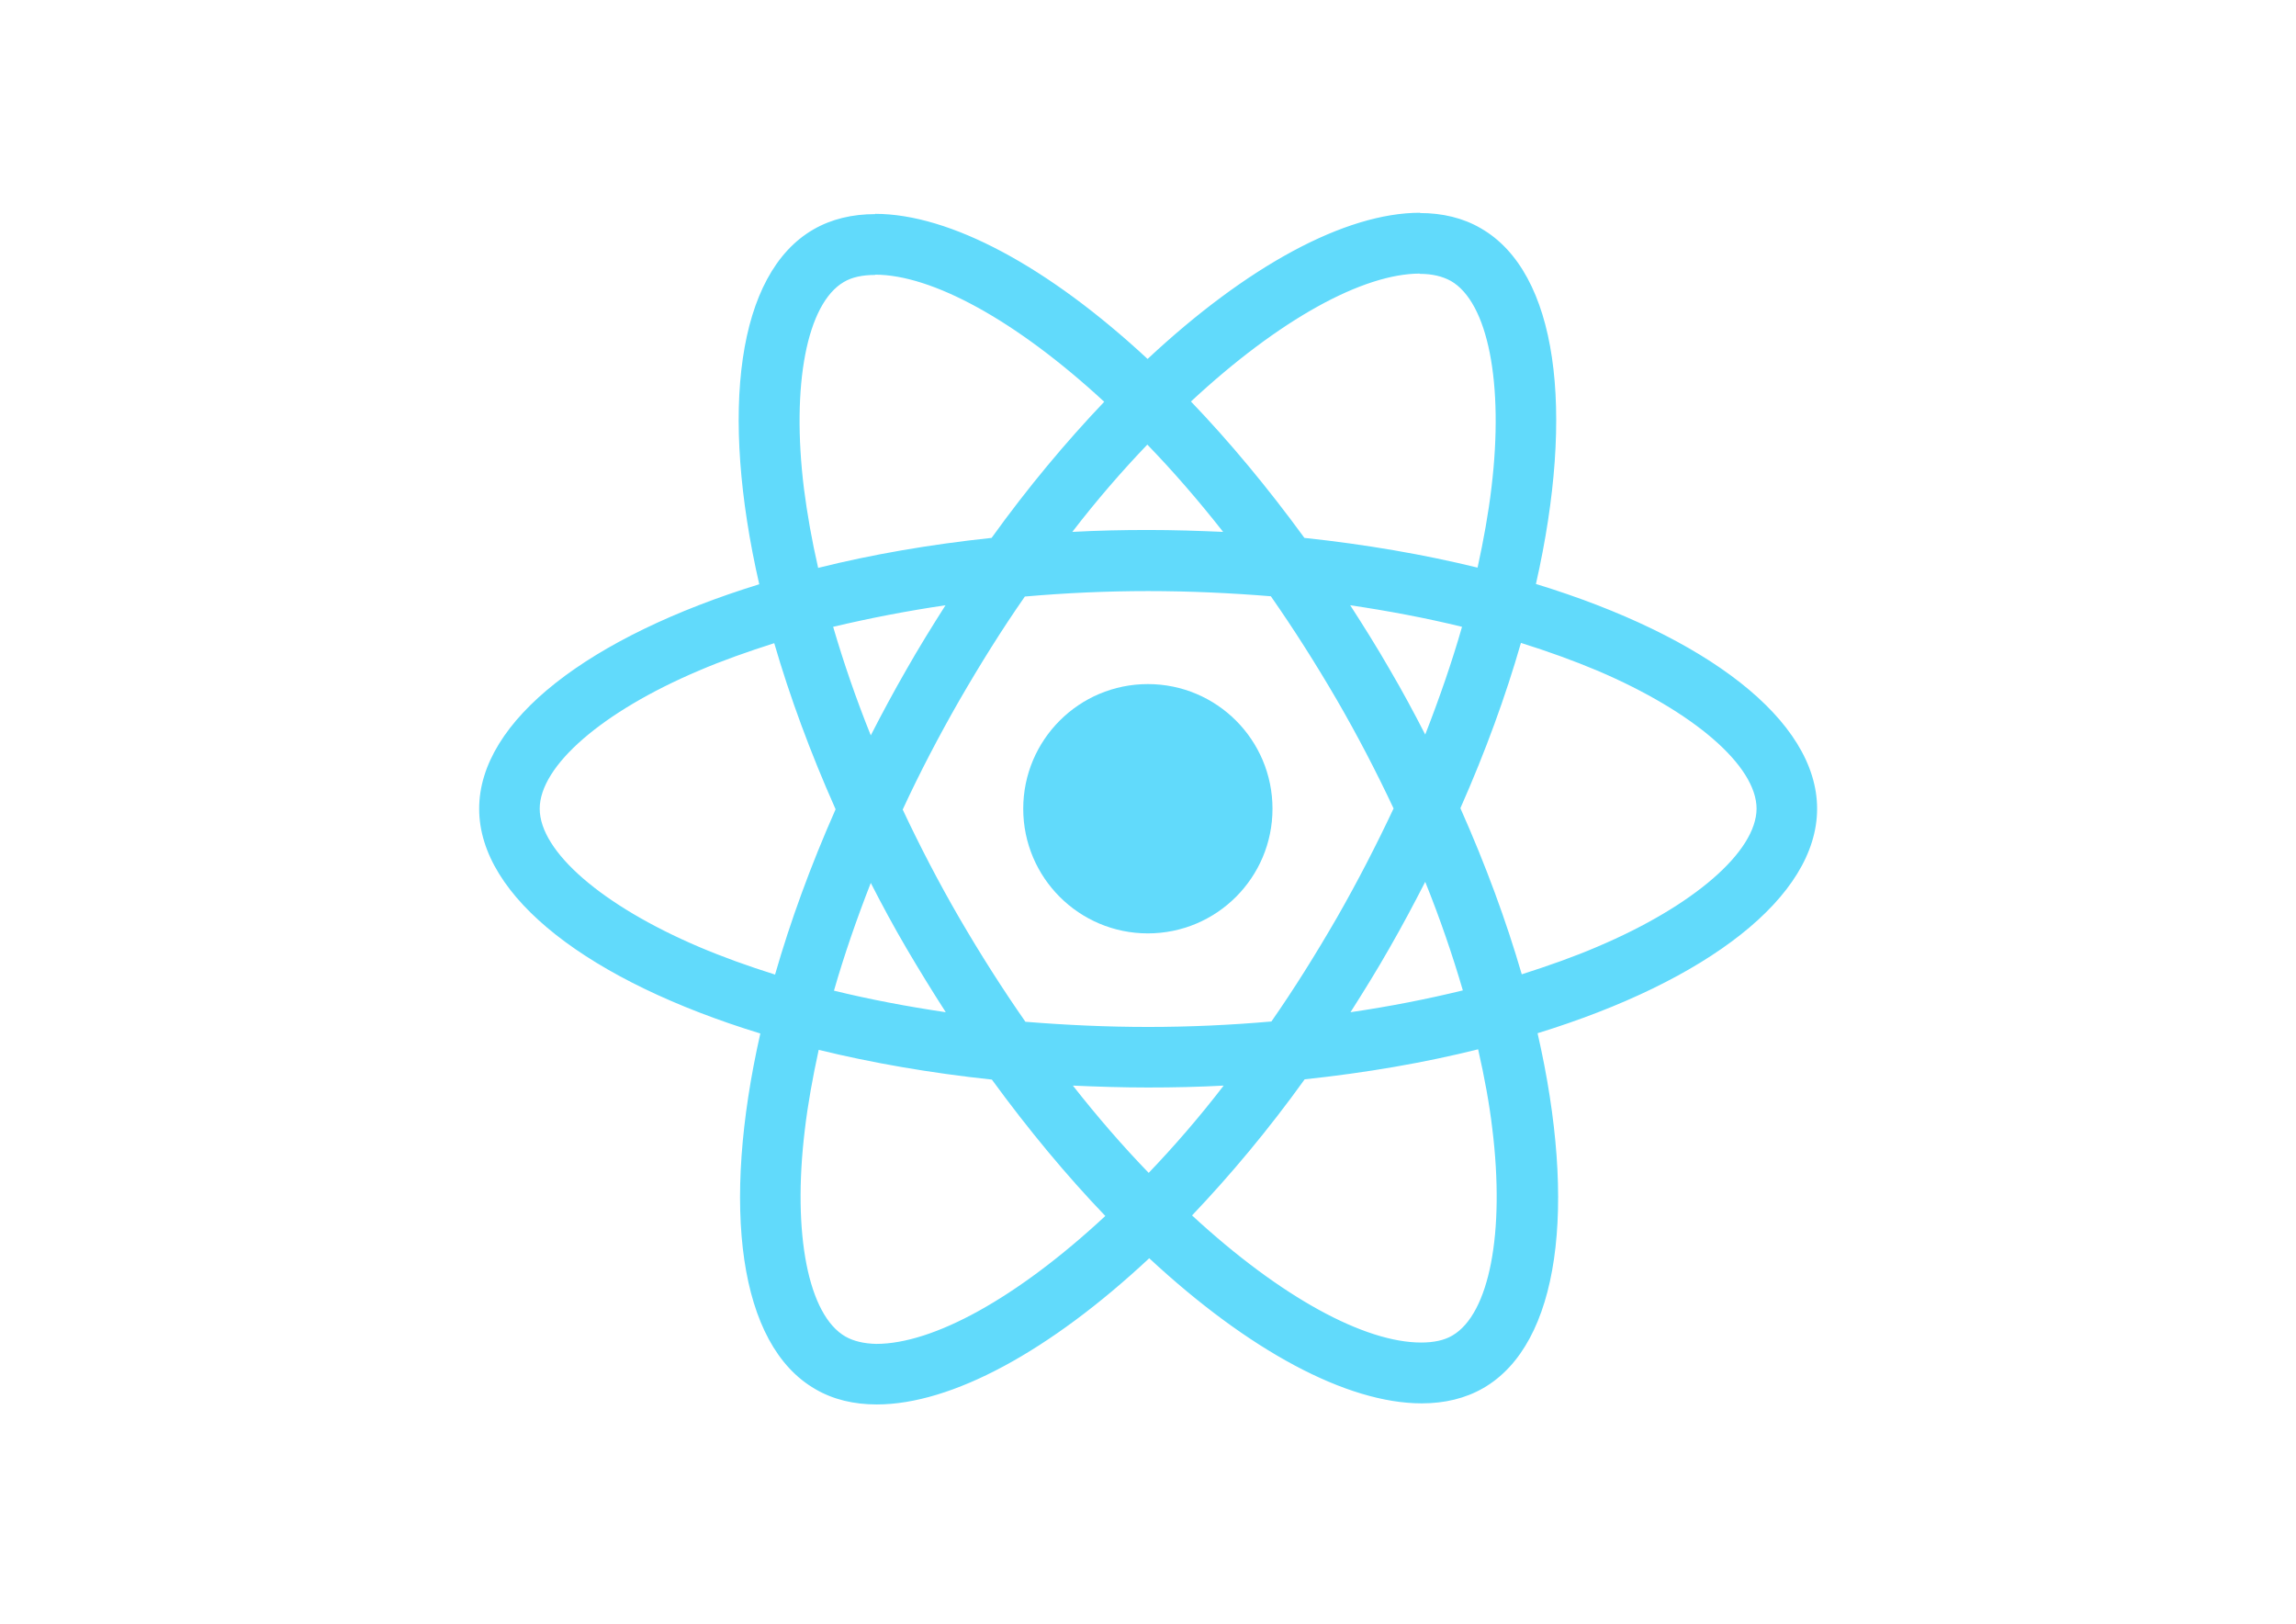
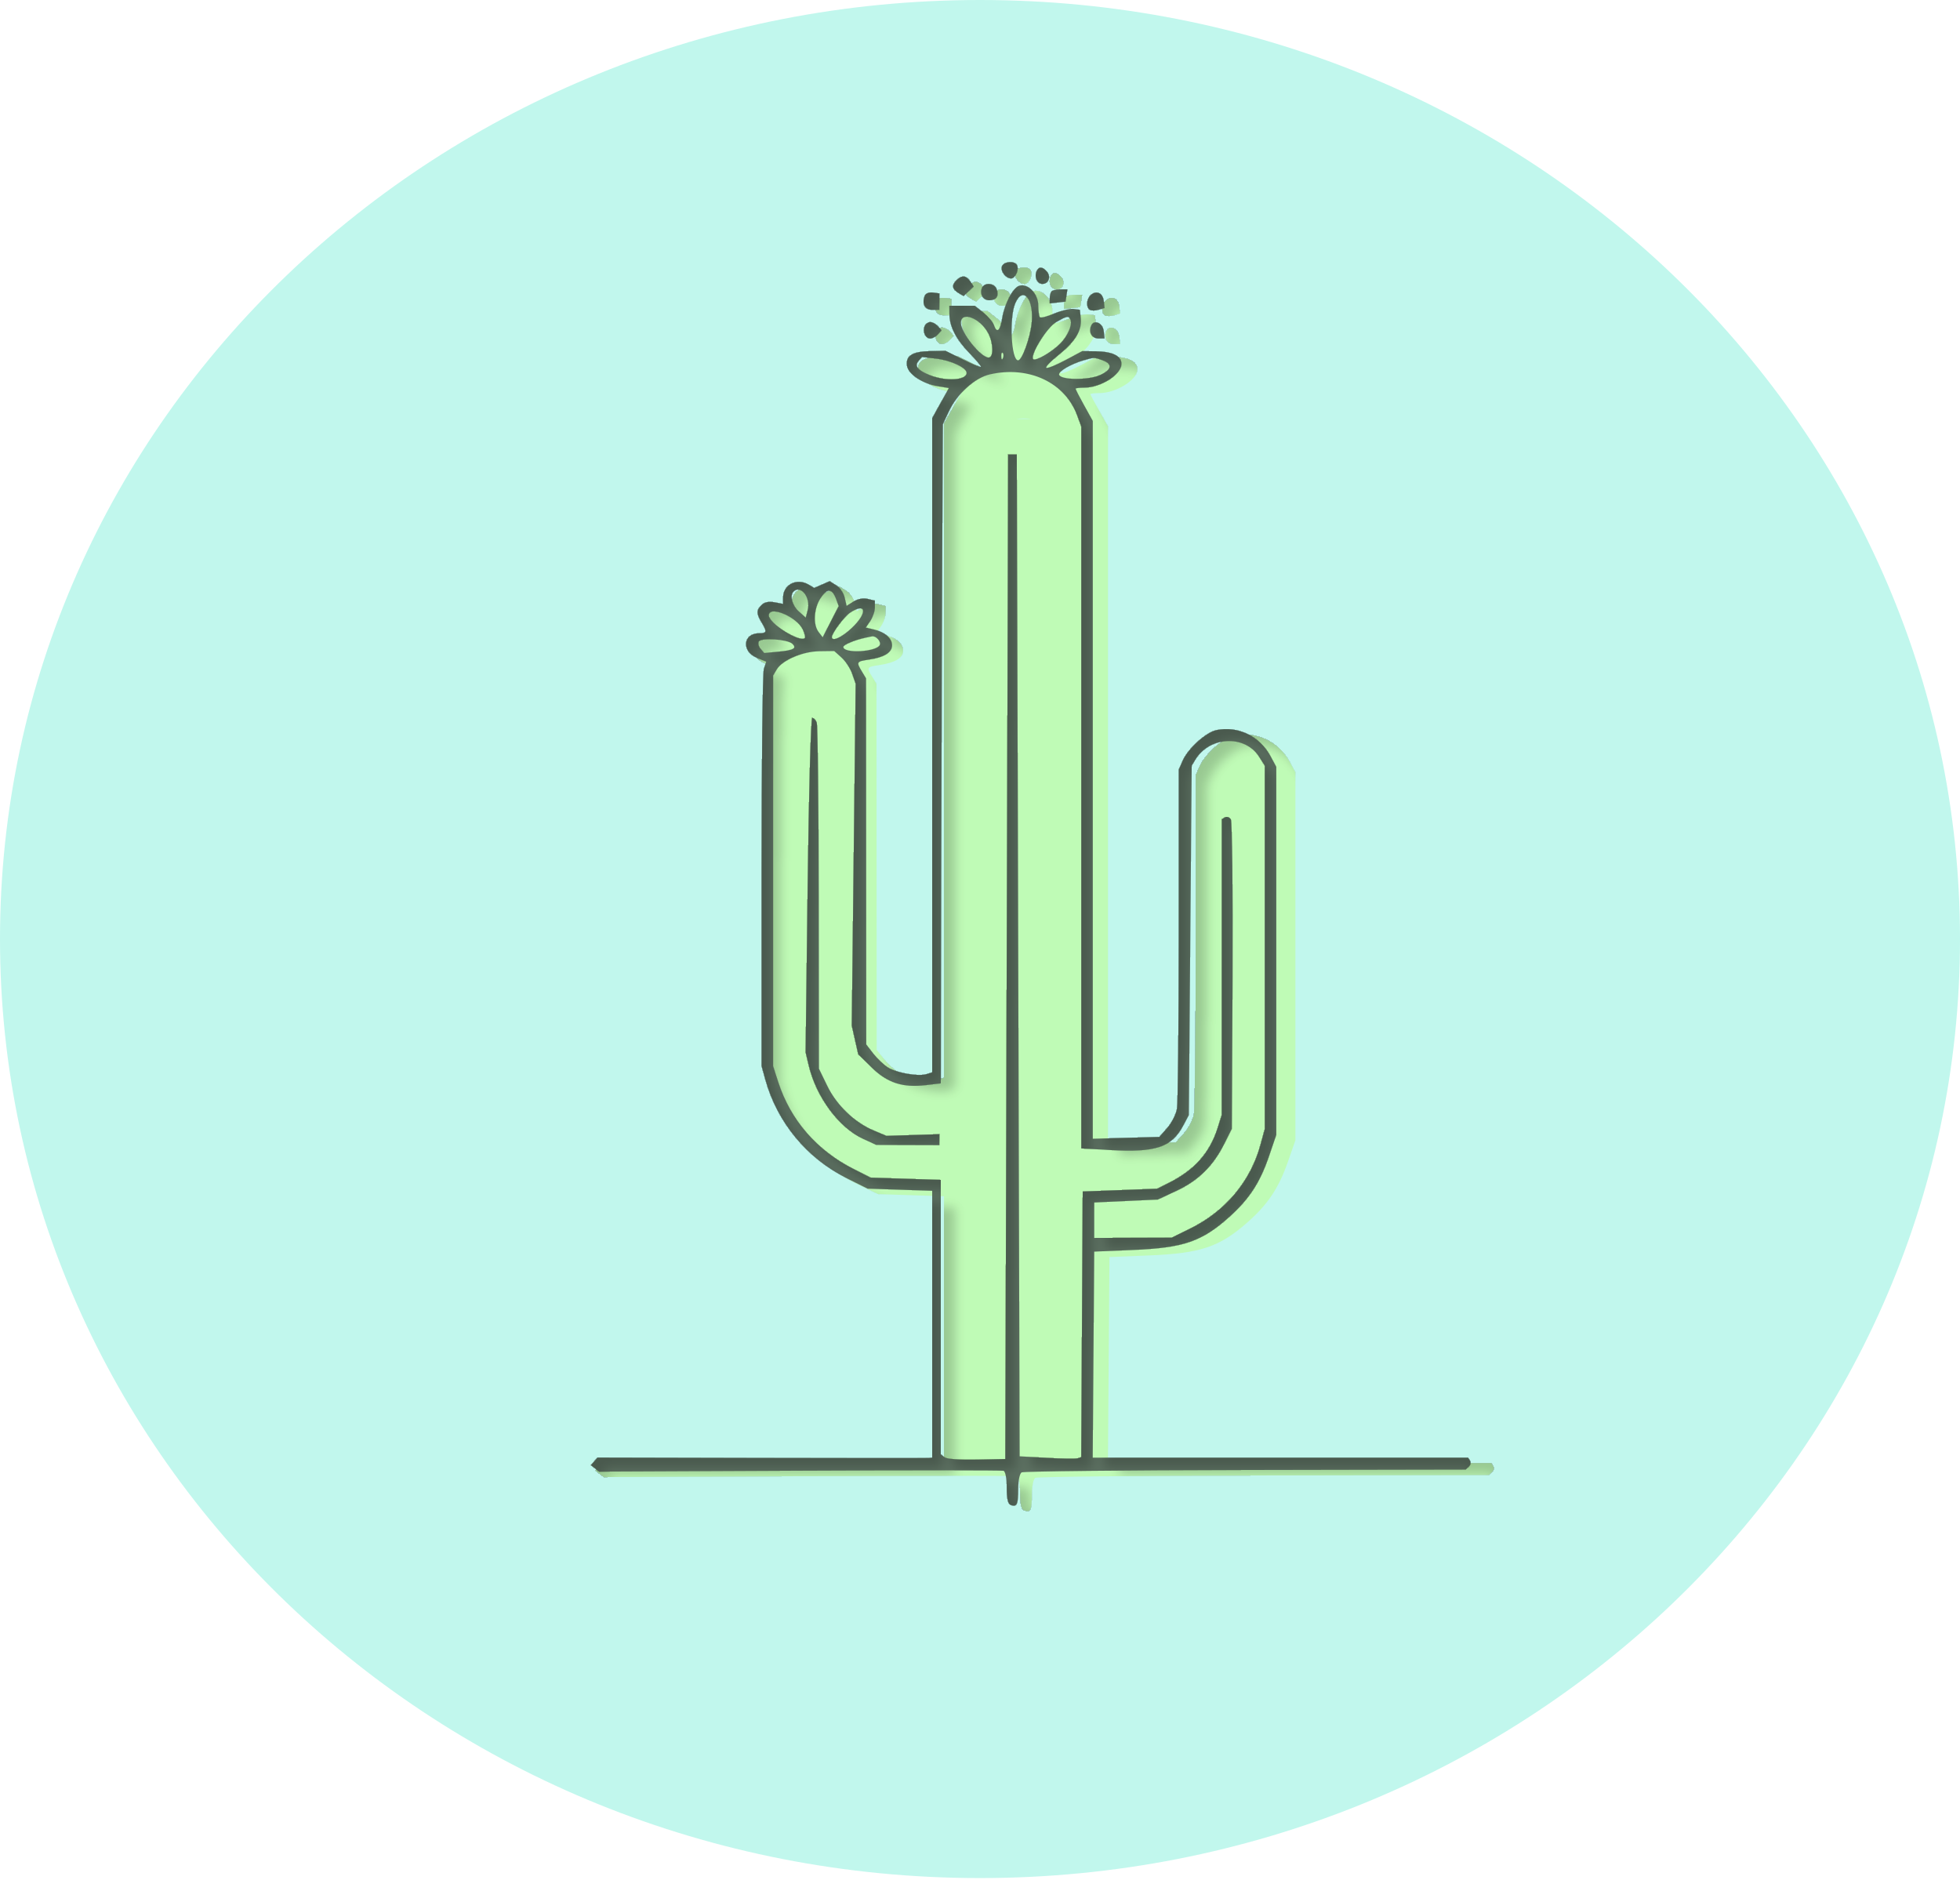
- <svg xmlns="http://www.w3.org/2000/svg" viewBox="0 0 841.9 595.3">
-   <g fill="#61DAFB">
-     <path d="M666.3 296.5c0-32.5-40.7-63.3-103.1-82.4 14.4-63.6 8-114.2-20.2-130.4-6.5-3.8-14.1-5.6-22.4-5.6v22.3c4.6 0 8.3.9 11.4 2.6 13.6 7.8 19.5 37.5 14.9 75.7-1.1 9.4-2.9 19.3-5.1 29.4-19.6-4.8-41-8.5-63.5-10.9-13.5-18.5-27.5-35.3-41.6-50 32.6-30.3 63.2-46.9 84-46.9V78c-27.5 0-63.5 19.6-99.9 53.6-36.4-33.8-72.4-53.2-99.9-53.2v22.3c20.7 0 51.4 16.5 84 46.6-14 14.7-28 31.4-41.3 49.9-22.6 2.4-44 6.1-63.6 11-2.3-10-4-19.7-5.2-29-4.7-38.2 1.1-67.9 14.6-75.8 3-1.8 6.9-2.6 11.5-2.6V78.5c-8.4 0-16 1.8-22.6 5.6-28.1 16.2-34.4 66.7-19.9 130.1-62.2 19.2-102.7 49.9-102.7 82.3 0 32.5 40.7 63.3 103.1 82.4-14.4 63.6-8 114.2 20.2 130.4 6.5 3.8 14.1 5.6 22.5 5.6 27.5 0 63.5-19.6 99.9-53.6 36.4 33.8 72.4 53.2 99.9 53.2 8.4 0 16-1.8 22.6-5.6 28.1-16.2 34.4-66.7 19.9-130.1 62-19.1 102.5-49.9 102.5-82.3zm-130.2-66.7c-3.7 12.9-8.3 26.2-13.5 39.5-4.1-8-8.4-16-13.1-24-4.6-8-9.5-15.8-14.4-23.4 14.2 2.1 27.9 4.7 41 7.9zm-45.8 106.5c-7.8 13.5-15.8 26.3-24.1 38.2-14.9 1.3-30 2-45.2 2-15.1 0-30.2-.7-45-1.9-8.3-11.9-16.4-24.6-24.2-38-7.6-13.1-14.5-26.4-20.8-39.8 6.2-13.4 13.2-26.8 20.7-39.9 7.8-13.5 15.8-26.3 24.1-38.2 14.9-1.3 30-2 45.2-2 15.1 0 30.2.7 45 1.9 8.3 11.9 16.4 24.6 24.2 38 7.6 13.1 14.5 26.4 20.8 39.8-6.3 13.4-13.2 26.8-20.7 39.9zm32.3-13c5.4 13.4 10 26.8 13.8 39.8-13.1 3.2-26.9 5.9-41.2 8 4.9-7.7 9.8-15.6 14.4-23.7 4.6-8 8.9-16.1 13-24.1zM421.2 430c-9.3-9.6-18.6-20.3-27.8-32 9 .4 18.2.7 27.5.7 9.4 0 18.7-.2 27.8-.7-9 11.7-18.3 22.4-27.5 32zm-74.4-58.9c-14.2-2.1-27.9-4.7-41-7.9 3.7-12.9 8.3-26.2 13.5-39.5 4.1 8 8.4 16 13.1 24 4.7 8 9.5 15.8 14.4 23.4zM420.7 163c9.3 9.6 18.6 20.3 27.8 32-9-.4-18.2-.7-27.5-.7-9.4 0-18.7.2-27.8.7 9-11.7 18.3-22.4 27.5-32zm-74 58.9c-4.9 7.7-9.8 15.6-14.4 23.7-4.6 8-8.9 16-13 24-5.4-13.4-10-26.8-13.8-39.8 13.1-3.1 26.9-5.8 41.2-7.9zm-90.5 125.2c-35.4-15.1-58.3-34.9-58.3-50.6 0-15.7 22.9-35.6 58.3-50.6 8.6-3.7 18-7 27.7-10.1 5.7 19.6 13.2 40 22.5 60.9-9.2 20.8-16.6 41.1-22.2 60.6-9.9-3.1-19.3-6.5-28-10.2zM310 490c-13.6-7.8-19.5-37.5-14.9-75.7 1.1-9.4 2.9-19.3 5.1-29.4 19.6 4.8 41 8.5 63.5 10.9 13.5 18.5 27.5 35.3 41.6 50-32.6 30.3-63.2 46.9-84 46.9-4.5-.1-8.3-1-11.3-2.7zm237.2-76.2c4.7 38.2-1.1 67.9-14.6 75.8-3 1.8-6.9 2.6-11.5 2.6-20.7 0-51.4-16.5-84-46.6 14-14.7 28-31.4 41.3-49.9 22.6-2.4 44-6.1 63.6-11 2.3 10.1 4.1 19.8 5.2 29.1zm38.5-66.7c-8.6 3.7-18 7-27.7 10.1-5.7-19.6-13.2-40-22.5-60.9 9.2-20.8 16.6-41.1 22.2-60.6 9.9 3.1 19.3 6.5 28.1 10.2 35.4 15.1 58.3 34.9 58.3 50.6-.1 15.7-23 35.6-58.4 50.6zM320.8 78.4z" />
-     <circle cx="420.9" cy="296.5" r="45.7" />
-     <path d="M520.5 78.1z" />
+ <svg xmlns="http://www.w3.org/2000/svg" width="718" height="688.479" id="screenshot-66ca72cd-5819-809a-8006-e39d60263aa3" viewBox="0 0 718 688.479" fill="none" version="1.1">
+   <g id="shape-66ca72cd-5819-809a-8006-e39d60263aa3" rx="0" ry="0">
+     <g id="shape-66ca72cd-5819-809a-8006-e39d60263aa4">
+       <g class="fills" id="fills-66ca72cd-5819-809a-8006-e39d60263aa4">
+         <ellipse cx="359" cy="344" rx="359" ry="344" transform="matrix(1, 0, 0, 1, 0, 0)" style="fill: rgb(193, 247, 237); fill-opacity: 1;" />
+       </g>
+     </g>
+     <g id="shape-66ca72cd-5819-809a-8006-e39d60263aa5" rx="0" ry="0">
+       <g id="shape-66ca72cd-5819-809a-8006-e39d60263aa6" filter="url(#filter-render-4)" width="992" height="1056" rx="0" ry="0" style="fill: rgb(0, 0, 0);">
+         <defs>
+           <filter id="filter-render-4" x="0" y="0" width="1" height="1" filterUnits="objectBoundingBox" color-interpolation-filters="sRGB">
+             <feFlood flood-opacity="0" result="BackgroundImageFix" />
+             <feBlend mode="normal" in="SourceGraphic" in2="BackgroundImageFix" result="shape" />
+             <feColorMatrix in="SourceAlpha" type="matrix" values="0 0 0 0 0 0 0 0 0 0 0 0 0 0 0 0 0 0 127 0" result="hardAlpha" />
+             <feOffset dx="4" dy="4" />
+             <feGaussianBlur stdDeviation="2" />
+             <feComposite in2="hardAlpha" operator="arithmetic" k2="-1" k3="1" />
+             <feColorMatrix type="matrix" values="0 0 0 0 0 0 0 0 0 0 0 0 0 0 0 0 0 0 0.2 0" />
+             <feBlend mode="normal" in2="shape" result="filter_9ae52c69-96a4-8015-8006-dbf0d8b11441" />
+           </filter>
+           <filter id="filter-shadow-render-4" x="0" y="0" width="1" height="1" filterUnits="objectBoundingBox" color-interpolation-filters="sRGB">
+             <feFlood flood-opacity="0" result="BackgroundImageFix" />
+             <feBlend mode="normal" in="SourceGraphic" in2="BackgroundImageFix" result="shape" />
+             <feColorMatrix in="SourceAlpha" type="matrix" values="0 0 0 0 0 0 0 0 0 0 0 0 0 0 0 0 0 0 127 0" result="hardAlpha" />
+             <feOffset dx="4" dy="4" />
+             <feGaussianBlur stdDeviation="2" />
+             <feComposite in2="hardAlpha" operator="arithmetic" k2="-1" k3="1" />
+             <feColorMatrix type="matrix" values="0 0 0 0 0 0 0 0 0 0 0 0 0 0 0 0 0 0 0.2 0" />
+             <feBlend mode="normal" in2="shape" result="filter_9ae52c69-96a4-8015-8006-dbf0d8b11441" />
+           </filter>
+         </defs>
+         <g id="shape-66ca72cd-5819-809a-8006-e39d60263aa8" style="display: none;">
+           <g class="fills" id="fills-66ca72cd-5819-809a-8006-e39d60263aa8">
+             <rect width="706" height="688" x="0.273" transform="matrix(1, 0, 0, 1, 0, 0)" style="fill: rgb(159, 198, 191); fill-opacity: 0;" ry="0" fill="none" rx="0" y="0.479" />
+           </g>
+           <g fill="none" id="strokes-d37954f1-b0c1-8063-8006-e39fed5830a3-66ca72cd-5819-809a-8006-e39d60263aa8" class="strokes">
+             <g class="inner-stroke-shape" transform="matrix(1, 0, 0, 1, 0, 0)">
+               <defs>
+                 <clipPath id="inner-stroke-render-5-66ca72cd-5819-809a-8006-e39d60263aa8-0">
+                   <use href="#stroke-shape-render-5-66ca72cd-5819-809a-8006-e39d60263aa8-0" />
+                 </clipPath>
+                 <rect rx="0" ry="0" x="0.273" y="0.479" width="706" height="688" id="stroke-shape-render-5-66ca72cd-5819-809a-8006-e39d60263aa8-0" style="fill: none; stroke-width: 30; stroke: rgb(191, 255, 128); stroke-opacity: 0.5;" />
+               </defs>
+               <use href="#stroke-shape-render-5-66ca72cd-5819-809a-8006-e39d60263aa8-0" clip-path="url('#inner-stroke-render-5-66ca72cd-5819-809a-8006-e39d60263aa8-0')" />
+             </g>
+           </g>
+         </g>
+         <g id="shape-66ca72cd-5819-809a-8006-e39d60263aa9">
+           <g class="fills" id="fills-66ca72cd-5819-809a-8006-e39d60263aa9">
+             <path d="M371.947,99.513C371.227,101.263,373.319,104,375.377,104C376.997,104,378.461,100.505,377.47,99.009C376.446,97.464,372.648,97.81,371.947,99.513M384.824,101.5C383.944,103.636,385.149,106,387.117,106C389.391,106,390.341,103.315,388.714,101.487C387.026,99.59,385.608,99.594,384.824,101.5M355.016,104.571C352.982,106.468,353.21,107.896,355.788,109.412L357.58,110.466L359.459,108.714L361.339,106.962L360.208,105.291C358.582,102.888,357.05,102.675,355.016,104.571M364.445,107.5C363.496,109.805,364.829,112,367.178,112C369.832,112,370.828,110.562,369.952,107.991C369.159,105.661,365.341,105.32,364.445,107.5M378.309,106.706C376.024,107.472,372.849,113.348,372.073,118.25C371.285,123.233,370.021,124.344,368.898,121.044C368.531,119.968,366.773,117.943,364.99,116.544L361.747,114L357.002,114L352.258,114L352.258,117.032C352.258,121.512,354.761,126.323,359.684,131.301C362.089,133.734,364.057,136.007,364.057,136.354C364.057,136.701,361.067,135.526,357.414,133.742L350.771,130.5L345.076,130.63C338.454,130.781,335.931,132.305,336.383,135.882C336.781,139.033,342.155,142.584,347.895,143.488L352.062,144.145L348.942,149.674L345.823,155.203L345.823,275.034L345.823,394.865L343.691,395.496C340.567,396.42,332.592,395.076,329.316,393.073C327.752,392.116,325.275,389.821,323.813,387.972L321.153,384.611L321.116,317.556L321.077,250.5L319.544,248C317.372,244.457,317.452,244.328,322.273,243.609C327.939,242.764,330.807,241.019,330.807,238.414C330.807,235.838,328.069,233.494,324.008,232.593L320.964,231.918L322.667,229.494C323.604,228.161,324.371,225.938,324.371,224.554L324.371,222.038L321.682,221.409C320.015,221.019,318.006,221.382,316.398,222.364L313.804,223.949L313.095,220.941C312.705,219.286,311.281,217.257,309.93,216.432L307.474,214.931L304.58,216.16L301.688,217.389L299.636,216.194C295.194,213.607,290.048,216.162,290.048,220.954L290.048,223.25L286.872,222.658C284.746,222.261,283.151,222.574,282.046,223.604C280.027,225.486,280.019,226.763,282.004,230C284.122,233.455,283.994,234,281.062,234C275.057,234,274.414,240.586,280.188,242.955L283.735,244.41L282.87,246.955C282.393,248.355,282.004,281.675,282.004,321L282.004,392.5L283.414,397.5C287.811,413.089,298.913,426.315,313.645,433.514L321.689,437.445L333.756,437.83L345.823,438.216L345.823,487.108L345.823,536L344.482,536.118C343.745,536.183,315.576,536.175,281.884,536.099L220.627,535.962L219.393,537.348L218.159,538.735L219.688,539.918L221.217,541.101L296.267,540.762C337.545,540.576,371.856,540.591,372.514,540.795C373.21,541.011,373.71,543.593,373.71,546.976C373.71,551.038,374.162,552.948,375.214,553.324C377.516,554.148,378,553.119,378,547.392C378,544.404,378.552,541.8,379.272,541.385C379.971,540.982,417.63,540.585,462.958,540.503L545.372,540.354L546.541,539.264C547.184,538.665,547.385,537.685,546.989,537.087L546.269,536L476.065,536L405.861,536L406.143,498.25L406.423,460.5L420.903,459.908C439.839,459.133,446.745,456.809,457.011,447.757C464.445,441.201,468.423,435.24,471.781,425.622L474.532,417.745L474.532,350.333L474.532,282.92L472.434,279.086C468.392,271.698,460.204,267.822,452.13,269.475C448.233,270.273,441.52,276.224,439.545,280.632L438.064,283.936L438.053,344.218C438.046,377.373,437.747,406.157,437.388,408.181C437.029,410.206,435.399,413.356,433.766,415.181L430.796,418.5L418.342,418.836L405.887,419.172L405.887,287.688L405.887,156.203L402.669,150.5C400.899,147.363,399.452,144.618,399.452,144.398C399.452,144.179,400.923,144,402.723,144C408.866,144,416.613,139.192,416.613,135.38C416.613,132.387,413.314,130.783,406.971,130.694L401.951,130.623L395.786,133.867C392.394,135.651,389.139,136.962,388.551,136.779C387.963,136.596,389.939,134.516,392.941,132.156C399.328,127.134,401.851,123.113,401.392,118.686L401.061,115.5L398.69,115.186C397.386,115.013,394.165,115.76,391.532,116.846C388.9,117.931,386.467,118.56,386.127,118.243C385.786,117.926,385.508,116.011,385.508,113.988C385.508,109.616,381.556,105.618,378.309,106.706M390.514,108.667C390.12,109.033,389.798,110.188,389.798,111.233L389.798,113.133L392.748,112.816L395.698,112.5L396.041,110.25L396.383,108L393.806,108C392.389,108,390.907,108.3,390.514,108.667M343.046,110.371C341.853,113.268,343.068,115.5,345.838,115.5L348.504,115.5L348.504,112.5L348.504,109.5L346.086,109.18C344.667,108.992,343.41,109.485,343.046,110.371M405.06,110.171C403.466,111.657,403.334,114.647,404.824,115.506C405.419,115.848,406.895,115.836,408.104,115.479L410.302,114.828L409.972,112.173C409.609,109.257,407.126,108.245,405.06,110.171M376.899,113.062C374.573,118.299,375.365,134,377.956,134C379.402,134,382.455,125.876,383.029,120.5C383.98,111.605,379.801,106.533,376.899,113.062M356.548,120.277C356.548,123.862,364.011,133,366.938,133C368.865,133,368.748,127.624,366.744,124.011C363.645,118.426,356.548,115.827,356.548,120.277M392.206,119.992C388.718,121.975,382.225,132.273,383.634,133.586C384.503,134.396,390.699,130.865,393.767,127.812C396.455,125.138,398.281,121.057,397.599,119.25C396.967,117.574,396.299,117.666,392.206,119.992M342.993,121.5C342.142,123.564,343.295,126,345.121,126C345.953,126,347.233,125.325,347.968,124.5L349.303,123L347.968,121.5C347.233,120.675,345.953,120,345.121,120C344.29,120,343.332,120.675,342.993,121.5M405.233,121.426C404.238,123.845,405.574,126,408.069,126L410.32,126L409.98,123.259C409.599,120.183,406.273,118.899,405.233,121.426M371.649,132.583C371.701,133.748,371.955,133.985,372.297,133.188C372.607,132.466,372.568,131.603,372.212,131.271C371.856,130.939,371.603,131.529,371.649,132.583M340.753,134.17C339.062,136.069,340.321,137.63,345.021,139.461C351.046,141.808,358.693,141.331,358.693,138.609C358.693,136.693,352.687,133.953,347.149,133.342L341.996,132.773L340.753,134.17M402.663,133.934C397.689,135.345,392.876,138.108,393.3,139.309C393.982,141.241,404.285,141.328,408.558,139.438C413.004,137.471,413.401,135.333,409.572,133.975C406.48,132.879,406.385,132.879,402.663,133.934M367.464,139.126C361.768,140.379,355.098,146.282,352.003,152.806L349.818,157.41L349.6,199.455C349.48,222.58,349.305,276.905,349.211,320.178L349.04,398.856L343.35,399.519C334.728,400.523,329.039,398.693,323.145,393.022L318.166,388.23L316.957,382.975L315.748,377.721L316.478,315.11L317.206,252.5L315.931,248.897C315.229,246.915,313.423,244.215,311.916,242.897L309.178,240.5L303.635,240.572C297.282,240.655,289.794,243.788,287.67,247.253L286.294,249.5L286.294,321L286.294,392.5L288.277,398.496C292.836,412.272,302.646,423.374,316.26,430.165L322.762,433.407L335.901,433.824L349.04,434.241L349.04,484.498L349.04,534.755L350.448,535.845C351.302,536.505,356.055,536.849,362.515,536.717L373.173,536.5L373.71,352.5L374.246,168.5L375.855,168.5L377.464,168.5L378,352L378.536,535.5L388.726,536.071C394.33,536.385,399.514,536.451,400.246,536.218L401.576,535.793L401.855,487.147L402.133,438.5L416.077,437.986L430.02,437.471L434.548,435.229C443.982,430.56,449.632,424.322,452.55,415.356L454.13,410.5L454.141,356.309L454.153,302.118L455.346,301.431C456.001,301.053,456.969,301.364,457.494,302.122C458.033,302.899,458.331,327.937,458.179,359.5L457.907,415.5L455.092,421C450.928,429.131,445.418,434.453,437.309,438.175L430.21,441.434L418.316,441.967L406.423,442.5L406.423,449L406.423,455.5L420.903,455.457L435.383,455.414L442.259,452.111C455.492,445.756,464.855,434.859,468.6,421.458L470.242,415.58L470.238,349.04L470.234,282.5L468.069,279.19C462.755,271.064,449.525,271.695,444.226,280.328L442.891,282.5L442.355,346.5L441.818,410.5L439.673,414.435C435.41,422.256,429.332,424.248,412.591,423.311L401.597,422.696L401.597,290.474L401.597,158.251L400.037,154.13C395.495,142.128,382.023,135.923,367.464,139.126M293.981,218.667C292.436,220.107,293.396,223.765,295.893,225.952L298.519,228.253L299.247,225.553C300.478,220.979,296.742,216.093,293.981,218.667M304.028,221.177C301.506,225.033,301.19,230.781,303.35,233.533L304.852,235.449L307.853,229.743L310.855,224.036L309.836,221.35C308.359,217.452,306.499,217.396,304.028,221.177M315.045,226.499C312.901,227.899,308.282,233.956,308.282,235.368C308.282,237.197,312.008,235.526,315.79,232C321.754,226.44,321.215,222.469,315.045,226.499M284.685,227.427C284.685,230.324,296.313,237.493,298.183,235.749C298.472,235.479,298.126,234.064,297.413,232.605C295.099,227.871,284.685,223.635,284.685,227.427M320.617,235.672C316.867,236.441,312.573,238.216,312.573,238.996C312.573,241.519,325.167,240.837,326.228,238.257C326.755,236.976,324.768,234.855,323.298,235.131C323.003,235.187,321.797,235.43,320.617,235.672M280.979,236.929C280.556,237.566,280.837,238.791,281.602,239.651L282.993,241.214L288.153,240.752C293.935,240.234,295.299,239.495,293.526,237.842C291.783,236.217,281.926,235.5,280.979,236.929M299.251,326.25L298.481,387.5L299.664,392.382C302.441,403.843,310.931,415.107,319.824,419.133L324.907,421.433L336.705,421.467L348.504,421.5L348.504,419.5L348.504,417.5L338.611,417.808L328.716,418.116L323.942,416.147C316.778,413.193,310.084,406.88,306.55,399.747L303.455,393.5L303.384,330.949C303.345,296.546,302.997,267.633,302.613,266.699C302.228,265.765,301.488,265,300.968,265C300.44,265,299.681,292.088,299.251,326.25" fill-rule="evenodd" style="fill: rgb(159, 198, 191); fill-opacity: 0;" />
+           </g>
+           <g fill-rule="evenodd" id="strokes-d37954f1-b0c1-8063-8006-e39fed59f26a-66ca72cd-5819-809a-8006-e39d60263aa9" class="strokes">
+             <g class="inner-stroke-shape">
+               <defs>
+                 <clipPath id="inner-stroke-render-6-66ca72cd-5819-809a-8006-e39d60263aa9-0">
+                   <use href="#stroke-shape-render-6-66ca72cd-5819-809a-8006-e39d60263aa9-0" />
+                 </clipPath>
+                 <path d="M371.947,99.513C371.227,101.263,373.319,104,375.377,104C376.997,104,378.461,100.505,377.47,99.009C376.446,97.464,372.648,97.81,371.947,99.513M384.824,101.5C383.944,103.636,385.149,106,387.117,106C389.391,106,390.341,103.315,388.714,101.487C387.026,99.59,385.608,99.594,384.824,101.5M355.016,104.571C352.982,106.468,353.21,107.896,355.788,109.412L357.58,110.466L359.459,108.714L361.339,106.962L360.208,105.291C358.582,102.888,357.05,102.675,355.016,104.571M364.445,107.5C363.496,109.805,364.829,112,367.178,112C369.832,112,370.828,110.562,369.952,107.991C369.159,105.661,365.341,105.32,364.445,107.5M378.309,106.706C376.024,107.472,372.849,113.348,372.073,118.25C371.285,123.233,370.021,124.344,368.898,121.044C368.531,119.968,366.773,117.943,364.99,116.544L361.747,114L357.002,114L352.258,114L352.258,117.032C352.258,121.512,354.761,126.323,359.684,131.301C362.089,133.734,364.057,136.007,364.057,136.354C364.057,136.701,361.067,135.526,357.414,133.742L350.771,130.5L345.076,130.63C338.454,130.781,335.931,132.305,336.383,135.882C336.781,139.033,342.155,142.584,347.895,143.488L352.062,144.145L348.942,149.674L345.823,155.203L345.823,275.034L345.823,394.865L343.691,395.496C340.567,396.42,332.592,395.076,329.316,393.073C327.752,392.116,325.275,389.821,323.813,387.972L321.153,384.611L321.116,317.556L321.077,250.5L319.544,248C317.372,244.457,317.452,244.328,322.273,243.609C327.939,242.764,330.807,241.019,330.807,238.414C330.807,235.838,328.069,233.494,324.008,232.593L320.964,231.918L322.667,229.494C323.604,228.161,324.371,225.938,324.371,224.554L324.371,222.038L321.682,221.409C320.015,221.019,318.006,221.382,316.398,222.364L313.804,223.949L313.095,220.941C312.705,219.286,311.281,217.257,309.93,216.432L307.474,214.931L304.58,216.16L301.688,217.389L299.636,216.194C295.194,213.607,290.048,216.162,290.048,220.954L290.048,223.25L286.872,222.658C284.746,222.261,283.151,222.574,282.046,223.604C280.027,225.486,280.019,226.763,282.004,230C284.122,233.455,283.994,234,281.062,234C275.057,234,274.414,240.586,280.188,242.955L283.735,244.41L282.87,246.955C282.393,248.355,282.004,281.675,282.004,321L282.004,392.5L283.414,397.5C287.811,413.089,298.913,426.315,313.645,433.514L321.689,437.445L333.756,437.83L345.823,438.216L345.823,487.108L345.823,536L344.482,536.118C343.745,536.183,315.576,536.175,281.884,536.099L220.627,535.962L219.393,537.348L218.159,538.735L219.688,539.918L221.217,541.101L296.267,540.762C337.545,540.576,371.856,540.591,372.514,540.795C373.21,541.011,373.71,543.593,373.71,546.976C373.71,551.038,374.162,552.948,375.214,553.324C377.516,554.148,378,553.119,378,547.392C378,544.404,378.552,541.8,379.272,541.385C379.971,540.982,417.63,540.585,462.958,540.503L545.372,540.354L546.541,539.264C547.184,538.665,547.385,537.685,546.989,537.087L546.269,536L476.065,536L405.861,536L406.143,498.25L406.423,460.5L420.903,459.908C439.839,459.133,446.745,456.809,457.011,447.757C464.445,441.201,468.423,435.24,471.781,425.622L474.532,417.745L474.532,350.333L474.532,282.92L472.434,279.086C468.392,271.698,460.204,267.822,452.13,269.475C448.233,270.273,441.52,276.224,439.545,280.632L438.064,283.936L438.053,344.218C438.046,377.373,437.747,406.157,437.388,408.181C437.029,410.206,435.399,413.356,433.766,415.181L430.796,418.5L418.342,418.836L405.887,419.172L405.887,287.688L405.887,156.203L402.669,150.5C400.899,147.363,399.452,144.618,399.452,144.398C399.452,144.179,400.923,144,402.723,144C408.866,144,416.613,139.192,416.613,135.38C416.613,132.387,413.314,130.783,406.971,130.694L401.951,130.623L395.786,133.867C392.394,135.651,389.139,136.962,388.551,136.779C387.963,136.596,389.939,134.516,392.941,132.156C399.328,127.134,401.851,123.113,401.392,118.686L401.061,115.5L398.69,115.186C397.386,115.013,394.165,115.76,391.532,116.846C388.9,117.931,386.467,118.56,386.127,118.243C385.786,117.926,385.508,116.011,385.508,113.988C385.508,109.616,381.556,105.618,378.309,106.706M390.514,108.667C390.12,109.033,389.798,110.188,389.798,111.233L389.798,113.133L392.748,112.816L395.698,112.5L396.041,110.25L396.383,108L393.806,108C392.389,108,390.907,108.3,390.514,108.667M343.046,110.371C341.853,113.268,343.068,115.5,345.838,115.5L348.504,115.5L348.504,112.5L348.504,109.5L346.086,109.18C344.667,108.992,343.41,109.485,343.046,110.371M405.06,110.171C403.466,111.657,403.334,114.647,404.824,115.506C405.419,115.848,406.895,115.836,408.104,115.479L410.302,114.828L409.972,112.173C409.609,109.257,407.126,108.245,405.06,110.171M376.899,113.062C374.573,118.299,375.365,134,377.956,134C379.402,134,382.455,125.876,383.029,120.5C383.98,111.605,379.801,106.533,376.899,113.062M356.548,120.277C356.548,123.862,364.011,133,366.938,133C368.865,133,368.748,127.624,366.744,124.011C363.645,118.426,356.548,115.827,356.548,120.277M392.206,119.992C388.718,121.975,382.225,132.273,383.634,133.586C384.503,134.396,390.699,130.865,393.767,127.812C396.455,125.138,398.281,121.057,397.599,119.25C396.967,117.574,396.299,117.666,392.206,119.992M342.993,121.5C342.142,123.564,343.295,126,345.121,126C345.953,126,347.233,125.325,347.968,124.5L349.303,123L347.968,121.5C347.233,120.675,345.953,120,345.121,120C344.29,120,343.332,120.675,342.993,121.5M405.233,121.426C404.238,123.845,405.574,126,408.069,126L410.32,126L409.98,123.259C409.599,120.183,406.273,118.899,405.233,121.426M371.649,132.583C371.701,133.748,371.955,133.985,372.297,133.188C372.607,132.466,372.568,131.603,372.212,131.271C371.856,130.939,371.603,131.529,371.649,132.583M340.753,134.17C339.062,136.069,340.321,137.63,345.021,139.461C351.046,141.808,358.693,141.331,358.693,138.609C358.693,136.693,352.687,133.953,347.149,133.342L341.996,132.773L340.753,134.17M402.663,133.934C397.689,135.345,392.876,138.108,393.3,139.309C393.982,141.241,404.285,141.328,408.558,139.438C413.004,137.471,413.401,135.333,409.572,133.975C406.48,132.879,406.385,132.879,402.663,133.934M367.464,139.126C361.768,140.379,355.098,146.282,352.003,152.806L349.818,157.41L349.6,199.455C349.48,222.58,349.305,276.905,349.211,320.178L349.04,398.856L343.35,399.519C334.728,400.523,329.039,398.693,323.145,393.022L318.166,388.23L316.957,382.975L315.748,377.721L316.478,315.11L317.206,252.5L315.931,248.897C315.229,246.915,313.423,244.215,311.916,242.897L309.178,240.5L303.635,240.572C297.282,240.655,289.794,243.788,287.67,247.253L286.294,249.5L286.294,321L286.294,392.5L288.277,398.496C292.836,412.272,302.646,423.374,316.26,430.165L322.762,433.407L335.901,433.824L349.04,434.241L349.04,484.498L349.04,534.755L350.448,535.845C351.302,536.505,356.055,536.849,362.515,536.717L373.173,536.5L373.71,352.5L374.246,168.5L375.855,168.5L377.464,168.5L378,352L378.536,535.5L388.726,536.071C394.33,536.385,399.514,536.451,400.246,536.218L401.576,535.793L401.855,487.147L402.133,438.5L416.077,437.986L430.02,437.471L434.548,435.229C443.982,430.56,449.632,424.322,452.55,415.356L454.13,410.5L454.141,356.309L454.153,302.118L455.346,301.431C456.001,301.053,456.969,301.364,457.494,302.122C458.033,302.899,458.331,327.937,458.179,359.5L457.907,415.5L455.092,421C450.928,429.131,445.418,434.453,437.309,438.175L430.21,441.434L418.316,441.967L406.423,442.5L406.423,449L406.423,455.5L420.903,455.457L435.383,455.414L442.259,452.111C455.492,445.756,464.855,434.859,468.6,421.458L470.242,415.58L470.238,349.04L470.234,282.5L468.069,279.19C462.755,271.064,449.525,271.695,444.226,280.328L442.891,282.5L442.355,346.5L441.818,410.5L439.673,414.435C435.41,422.256,429.332,424.248,412.591,423.311L401.597,422.696L401.597,290.474L401.597,158.251L400.037,154.13C395.495,142.128,382.023,135.923,367.464,139.126M293.981,218.667C292.436,220.107,293.396,223.765,295.893,225.952L298.519,228.253L299.247,225.553C300.478,220.979,296.742,216.093,293.981,218.667M304.028,221.177C301.506,225.033,301.19,230.781,303.35,233.533L304.852,235.449L307.853,229.743L310.855,224.036L309.836,221.35C308.359,217.452,306.499,217.396,304.028,221.177M315.045,226.499C312.901,227.899,308.282,233.956,308.282,235.368C308.282,237.197,312.008,235.526,315.79,232C321.754,226.44,321.215,222.469,315.045,226.499M284.685,227.427C284.685,230.324,296.313,237.493,298.183,235.749C298.472,235.479,298.126,234.064,297.413,232.605C295.099,227.871,284.685,223.635,284.685,227.427M320.617,235.672C316.867,236.441,312.573,238.216,312.573,238.996C312.573,241.519,325.167,240.837,326.228,238.257C326.755,236.976,324.768,234.855,323.298,235.131C323.003,235.187,321.797,235.43,320.617,235.672M280.979,236.929C280.556,237.566,280.837,238.791,281.602,239.651L282.993,241.214L288.153,240.752C293.935,240.234,295.299,239.495,293.526,237.842C291.783,236.217,281.926,235.5,280.979,236.929M299.251,326.25L298.481,387.5L299.664,392.382C302.441,403.843,310.931,415.107,319.824,419.133L324.907,421.433L336.705,421.467L348.504,421.5L348.504,419.5L348.504,417.5L338.611,417.808L328.716,418.116L323.942,416.147C316.778,413.193,310.084,406.88,306.55,399.747L303.455,393.5L303.384,330.949C303.345,296.546,302.997,267.633,302.613,266.699C302.228,265.765,301.488,265,300.968,265C300.44,265,299.681,292.088,299.251,326.25" id="stroke-shape-render-6-66ca72cd-5819-809a-8006-e39d60263aa9-0" style="fill: none; stroke-width: 30; stroke: rgb(191, 255, 128); stroke-opacity: 0.5;" />
+               </defs>
+               <use href="#stroke-shape-render-6-66ca72cd-5819-809a-8006-e39d60263aa9-0" clip-path="url('#inner-stroke-render-6-66ca72cd-5819-809a-8006-e39d60263aa9-0')" />
+             </g>
+           </g>
+         </g>
+       </g>
+       <g id="shape-66ca72cd-5819-809a-8006-e39d60263aa7" filter="url(#filter-render-7)" width="992" height="1056" rx="0" ry="0" style="fill: rgb(0, 0, 0);">
+         <defs>
+           <filter id="filter-render-7" x="0" y="0" width="1" height="1" filterUnits="objectBoundingBox" color-interpolation-filters="sRGB">
+             <feFlood flood-opacity="0" result="BackgroundImageFix" />
+             <feBlend mode="normal" in="SourceGraphic" in2="BackgroundImageFix" result="shape" />
+             <feColorMatrix in="SourceAlpha" type="matrix" values="0 0 0 0 0 0 0 0 0 0 0 0 0 0 0 0 0 0 127 0" result="hardAlpha" />
+             <feOffset dx="4" dy="4" />
+             <feGaussianBlur stdDeviation="2" />
+             <feComposite in2="hardAlpha" operator="arithmetic" k2="-1" k3="1" />
+             <feColorMatrix type="matrix" values="0 0 0 0 0 0 0 0 0 0 0 0 0 0 0 0 0 0 0.2 0" />
+             <feBlend mode="normal" in2="shape" result="filter_9ae52c69-96a4-8015-8006-dbf0d8b11441" />
+           </filter>
+           <filter id="filter-shadow-render-7" x="0" y="0" width="1" height="1" filterUnits="objectBoundingBox" color-interpolation-filters="sRGB">
+             <feFlood flood-opacity="0" result="BackgroundImageFix" />
+             <feBlend mode="normal" in="SourceGraphic" in2="BackgroundImageFix" result="shape" />
+             <feColorMatrix in="SourceAlpha" type="matrix" values="0 0 0 0 0 0 0 0 0 0 0 0 0 0 0 0 0 0 127 0" result="hardAlpha" />
+             <feOffset dx="4" dy="4" />
+             <feGaussianBlur stdDeviation="2" />
+             <feComposite in2="hardAlpha" operator="arithmetic" k2="-1" k3="1" />
+             <feColorMatrix type="matrix" values="0 0 0 0 0 0 0 0 0 0 0 0 0 0 0 0 0 0 0.2 0" />
+             <feBlend mode="normal" in2="shape" result="filter_9ae52c69-96a4-8015-8006-dbf0d8b11441" />
+           </filter>
+         </defs>
+         <g id="shape-66ca72cd-5819-809a-8006-e39d60263aaa" style="display: none;">
+           <g class="fills" id="fills-66ca72cd-5819-809a-8006-e39d60263aaa">
+             <rect width="706" height="688" x="0.273" transform="matrix(1, 0, 0, 1, 0, 0)" style="fill: rgb(92, 112, 97); fill-opacity: 1;" ry="0" fill="none" rx="0" y="0.479" />
+           </g>
+         </g>
+         <g id="shape-66ca72cd-5819-809a-8006-e39d60263aab">
+           <g class="fills" id="fills-66ca72cd-5819-809a-8006-e39d60263aab">
+             <path d="M367.072,97.513C366.367,99.263,368.416,102,370.432,102C372.018,102,373.452,98.505,372.481,97.009C371.478,95.464,367.758,95.81,367.072,97.513M379.683,99.5C378.821,101.636,380.001,104,381.928,104C384.155,104,385.086,101.315,383.492,99.487C381.839,97.59,380.451,97.594,379.683,99.5M350.491,102.571C348.499,104.468,348.723,105.896,351.247,107.412L353.002,108.466L354.843,106.714L356.683,104.962L355.576,103.291C353.983,100.888,352.483,100.675,350.491,102.571M359.725,105.5C358.795,107.805,360.101,110,362.401,110C365.001,110,365.976,108.562,365.119,105.991C364.341,103.661,360.603,103.32,359.725,105.5M373.303,104.706C371.065,105.472,367.956,111.348,367.195,116.25C366.423,121.233,365.186,122.344,364.086,119.044C363.727,117.968,362.005,115.943,360.258,114.544L357.083,112L352.436,112L347.79,112L347.79,115.032C347.79,119.512,350.242,124.323,355.063,129.301C357.418,131.734,359.345,134.007,359.345,134.354C359.345,134.701,356.417,133.526,352.84,131.742L346.334,128.5L340.757,128.63C334.271,128.781,331.801,130.305,332.243,133.882C332.633,137.033,337.896,140.584,343.517,141.488L347.598,142.145L344.542,147.674L341.488,153.203L341.488,273.034L341.488,392.865L339.401,393.496C336.341,394.42,328.531,393.076,325.323,391.073C323.79,390.116,321.365,387.821,319.934,385.972L317.329,382.611L317.292,315.556L317.254,248.5L315.753,246C313.626,242.457,313.704,242.328,318.425,241.609C323.975,240.764,326.782,239.019,326.782,236.414C326.782,233.838,324.101,231.494,320.125,230.593L317.143,229.918L318.812,227.494C319.729,226.161,320.48,223.938,320.48,222.554L320.48,220.038L317.846,219.409C316.214,219.019,314.246,219.382,312.672,220.364L310.131,221.949L309.437,218.941C309.056,217.286,307.661,215.257,306.337,214.432L303.932,212.931L301.099,214.16L298.266,215.389L296.256,214.194C291.906,211.607,286.867,214.162,286.867,218.954L286.867,221.25L283.757,220.658C281.675,220.261,280.112,220.574,279.03,221.604C277.053,223.486,277.045,224.763,278.989,228C281.063,231.455,280.937,232,278.067,232C272.185,232,271.556,238.586,277.21,240.955L280.684,242.41L279.836,244.955C279.37,246.355,278.989,279.675,278.989,319L278.989,390.5L280.37,395.5C284.676,411.089,295.548,424.315,309.976,431.514L317.854,435.445L329.671,435.83L341.488,436.216L341.488,485.108L341.488,534L340.175,534.118C339.453,534.183,311.867,534.175,278.871,534.099L218.881,533.962L217.673,535.348L216.464,536.735L217.961,537.918L219.458,539.101L292.957,538.762C333.382,538.576,366.983,538.591,367.627,538.795C368.309,539.011,368.798,541.593,368.798,544.976C368.798,549.038,369.242,550.948,370.271,551.324C372.526,552.148,373,551.119,373,545.392C373,542.404,373.54,539.8,374.246,539.385C374.931,538.982,411.81,538.585,456.201,538.503L536.911,538.354L538.056,537.264C538.685,536.665,538.883,535.685,538.495,535.087L537.79,534L469.037,534L400.285,534L400.561,496.25L400.836,458.5L415.016,457.908C433.56,457.133,440.324,454.809,450.377,445.757C457.657,439.201,461.553,433.24,464.842,423.622L467.536,415.745L467.536,348.333L467.536,280.92L465.482,277.086C461.523,269.698,453.504,265.822,445.598,267.475C441.781,268.273,435.207,274.224,433.272,278.632L431.823,281.936L431.811,342.218C431.805,375.373,431.512,404.157,431.16,406.181C430.809,408.206,429.212,411.356,427.613,413.181L424.704,416.5L412.508,416.836L400.311,417.172L400.311,285.688L400.311,154.203L397.159,148.5C395.426,145.363,394.008,142.618,394.008,142.398C394.008,142.179,395.449,142,397.212,142C403.228,142,410.814,137.192,410.814,133.38C410.814,130.387,407.584,128.783,401.372,128.694L396.456,128.623L390.418,131.867C387.096,133.651,383.908,134.962,383.333,134.779C382.757,134.596,384.692,132.516,387.632,130.156C393.887,125.134,396.358,121.113,395.908,116.686L395.584,113.5L393.262,113.186C391.985,113.013,388.831,113.76,386.252,114.846C383.674,115.931,381.292,116.56,380.959,116.243C380.625,115.926,380.353,114.011,380.353,111.988C380.353,107.616,376.482,103.618,373.303,104.706M385.255,106.667C384.87,107.033,384.554,108.188,384.554,109.233L384.554,111.133L387.443,110.816L390.332,110.5L390.668,108.25L391.003,106L388.479,106C387.091,106,385.639,106.3,385.255,106.667M338.768,108.371C337.6,111.268,338.79,113.5,341.503,113.5L344.114,113.5L344.114,110.5L344.114,107.5L341.746,107.18C340.357,106.992,339.125,107.485,338.768,108.371M399.501,108.171C397.94,109.657,397.81,112.647,399.27,113.506C399.853,113.848,401.298,113.836,402.482,113.479L404.634,112.828L404.311,110.173C403.955,107.257,401.524,106.245,399.501,108.171M371.922,111.062C369.644,116.299,370.419,132,372.957,132C374.373,132,377.362,123.876,377.925,118.5C378.856,109.605,374.764,104.533,371.922,111.062M351.992,118.277C351.992,121.862,359.301,131,362.167,131C364.054,131,363.939,125.624,361.977,122.011C358.942,116.426,351.992,113.827,351.992,118.277M386.913,117.992C383.497,119.975,377.137,130.273,378.518,131.586C379.369,132.396,385.437,128.865,388.441,125.812C391.073,123.138,392.862,119.057,392.194,117.25C391.574,115.574,390.921,115.666,386.913,117.992M338.717,119.5C337.884,121.564,339.013,124,340.801,124C341.615,124,342.869,123.325,343.589,122.5L344.896,121L343.589,119.5C342.869,118.675,341.615,118,340.801,118C339.987,118,339.049,118.675,338.717,119.5M399.67,119.426C398.695,121.845,400.004,124,402.448,124L404.652,124L404.319,121.259C403.946,118.183,400.689,116.899,399.67,119.426M366.781,130.583C366.831,131.748,367.08,131.985,367.415,131.188C367.718,130.466,367.681,129.603,367.332,129.271C366.983,128.939,366.735,129.529,366.781,130.583M336.523,132.17C334.867,134.069,336.1,135.63,340.703,137.461C346.603,139.808,354.093,139.331,354.093,136.609C354.093,134.693,348.21,131.953,342.787,131.342L337.741,130.773L336.523,132.17M397.153,131.934C392.282,133.345,387.568,136.108,387.984,137.309C388.652,139.241,398.741,139.328,402.926,137.438C407.28,135.471,407.668,133.333,403.919,131.975C400.891,130.879,400.798,130.879,397.153,131.934M362.682,137.126C357.104,138.379,350.572,144.282,347.54,150.806L345.401,155.41L345.187,197.455C345.07,220.58,344.899,274.905,344.806,318.178L344.639,396.856L339.067,397.519C330.623,398.523,325.051,396.693,319.279,391.022L314.403,386.23L313.219,380.975L312.036,375.721L312.75,313.11L313.463,250.5L312.214,246.897C311.527,244.915,309.758,242.215,308.282,240.897L305.601,238.5L300.172,238.572C293.951,238.655,286.618,241.788,284.538,245.253L283.19,247.5L283.19,319L283.19,390.5L285.133,396.496C289.597,410.272,299.204,421.374,312.537,428.165L318.904,431.407L331.772,431.824L344.639,432.241L344.639,482.498L344.639,532.755L346.018,533.845C346.854,534.505,351.509,534.849,357.835,534.717L368.273,534.5L368.798,350.5L369.324,166.5L370.899,166.5L372.475,166.5L373,350L373.525,533.5L383.504,534.071C388.992,534.385,394.069,534.451,394.786,534.218L396.089,533.793L396.362,485.147L396.634,436.5L410.289,435.986L423.945,435.471L428.379,433.229C437.618,428.56,443.151,422.322,446.008,413.356L447.556,408.5L447.567,354.309L447.579,300.118L448.747,299.431C449.389,299.053,450.336,299.364,450.851,300.122C451.378,300.899,451.67,325.937,451.521,357.5L451.255,413.5L448.498,419C444.42,427.131,439.024,432.453,431.083,436.175L424.13,439.434L412.482,439.967L400.836,440.5L400.836,447L400.836,453.5L415.016,453.457L429.197,453.414L435.931,450.111C448.89,443.756,458.06,432.859,461.727,419.458L463.335,413.58L463.331,347.04L463.327,280.5L461.207,277.19C456.003,269.064,443.046,269.695,437.856,278.328L436.549,280.5L436.024,344.5L435.499,408.5L433.398,412.435C429.223,420.256,423.27,422.248,406.876,421.311L396.109,420.696L396.109,288.474L396.109,156.251L394.582,152.13C390.133,140.128,376.94,133.923,362.682,137.126M290.719,216.667C289.205,218.107,290.145,221.765,292.59,223.952L295.163,226.253L295.875,223.553C297.081,218.979,293.422,214.093,290.719,216.667M300.558,219.177C298.087,223.033,297.778,228.781,299.893,231.533L301.365,233.449L304.304,227.743L307.244,222.036L306.246,219.35C304.799,215.452,302.978,215.396,300.558,219.177M311.347,224.499C309.246,225.899,304.724,231.956,304.724,233.368C304.724,235.197,308.373,233.526,312.077,230C317.917,224.44,317.39,220.469,311.347,224.499M281.615,225.427C281.615,228.324,293.002,235.493,294.833,233.749C295.117,233.479,294.777,232.064,294.079,230.605C291.813,225.871,281.615,221.635,281.615,225.427M316.803,233.672C313.131,234.441,308.925,236.216,308.925,236.996C308.925,239.519,321.259,238.837,322.299,236.257C322.815,234.976,320.869,232.855,319.429,233.131C319.141,233.187,317.959,233.43,316.803,233.672M277.985,234.929C277.571,235.566,277.846,236.791,278.595,237.651L279.957,239.214L285.011,238.752C290.673,238.234,292.009,237.495,290.272,235.842C288.565,234.217,278.912,233.5,277.985,234.929M295.879,324.25L295.125,385.5L296.284,390.382C299.003,401.843,307.317,413.107,316.027,417.133L321.005,419.433L332.559,419.467L344.114,419.5L344.114,417.5L344.114,415.5L334.425,415.808L324.735,416.116L320.059,414.147C313.044,411.193,306.488,404.88,303.027,397.747L299.997,391.5L299.927,328.949C299.889,294.546,299.548,265.633,299.172,264.699C298.795,263.765,298.07,263,297.561,263C297.044,263,296.3,290.088,295.879,324.25" fill-rule="evenodd" style="fill: rgb(92, 112, 97); fill-opacity: 1;" />
+           </g>
+         </g>
+       </g>
+     </g>
  </g>
</svg>
